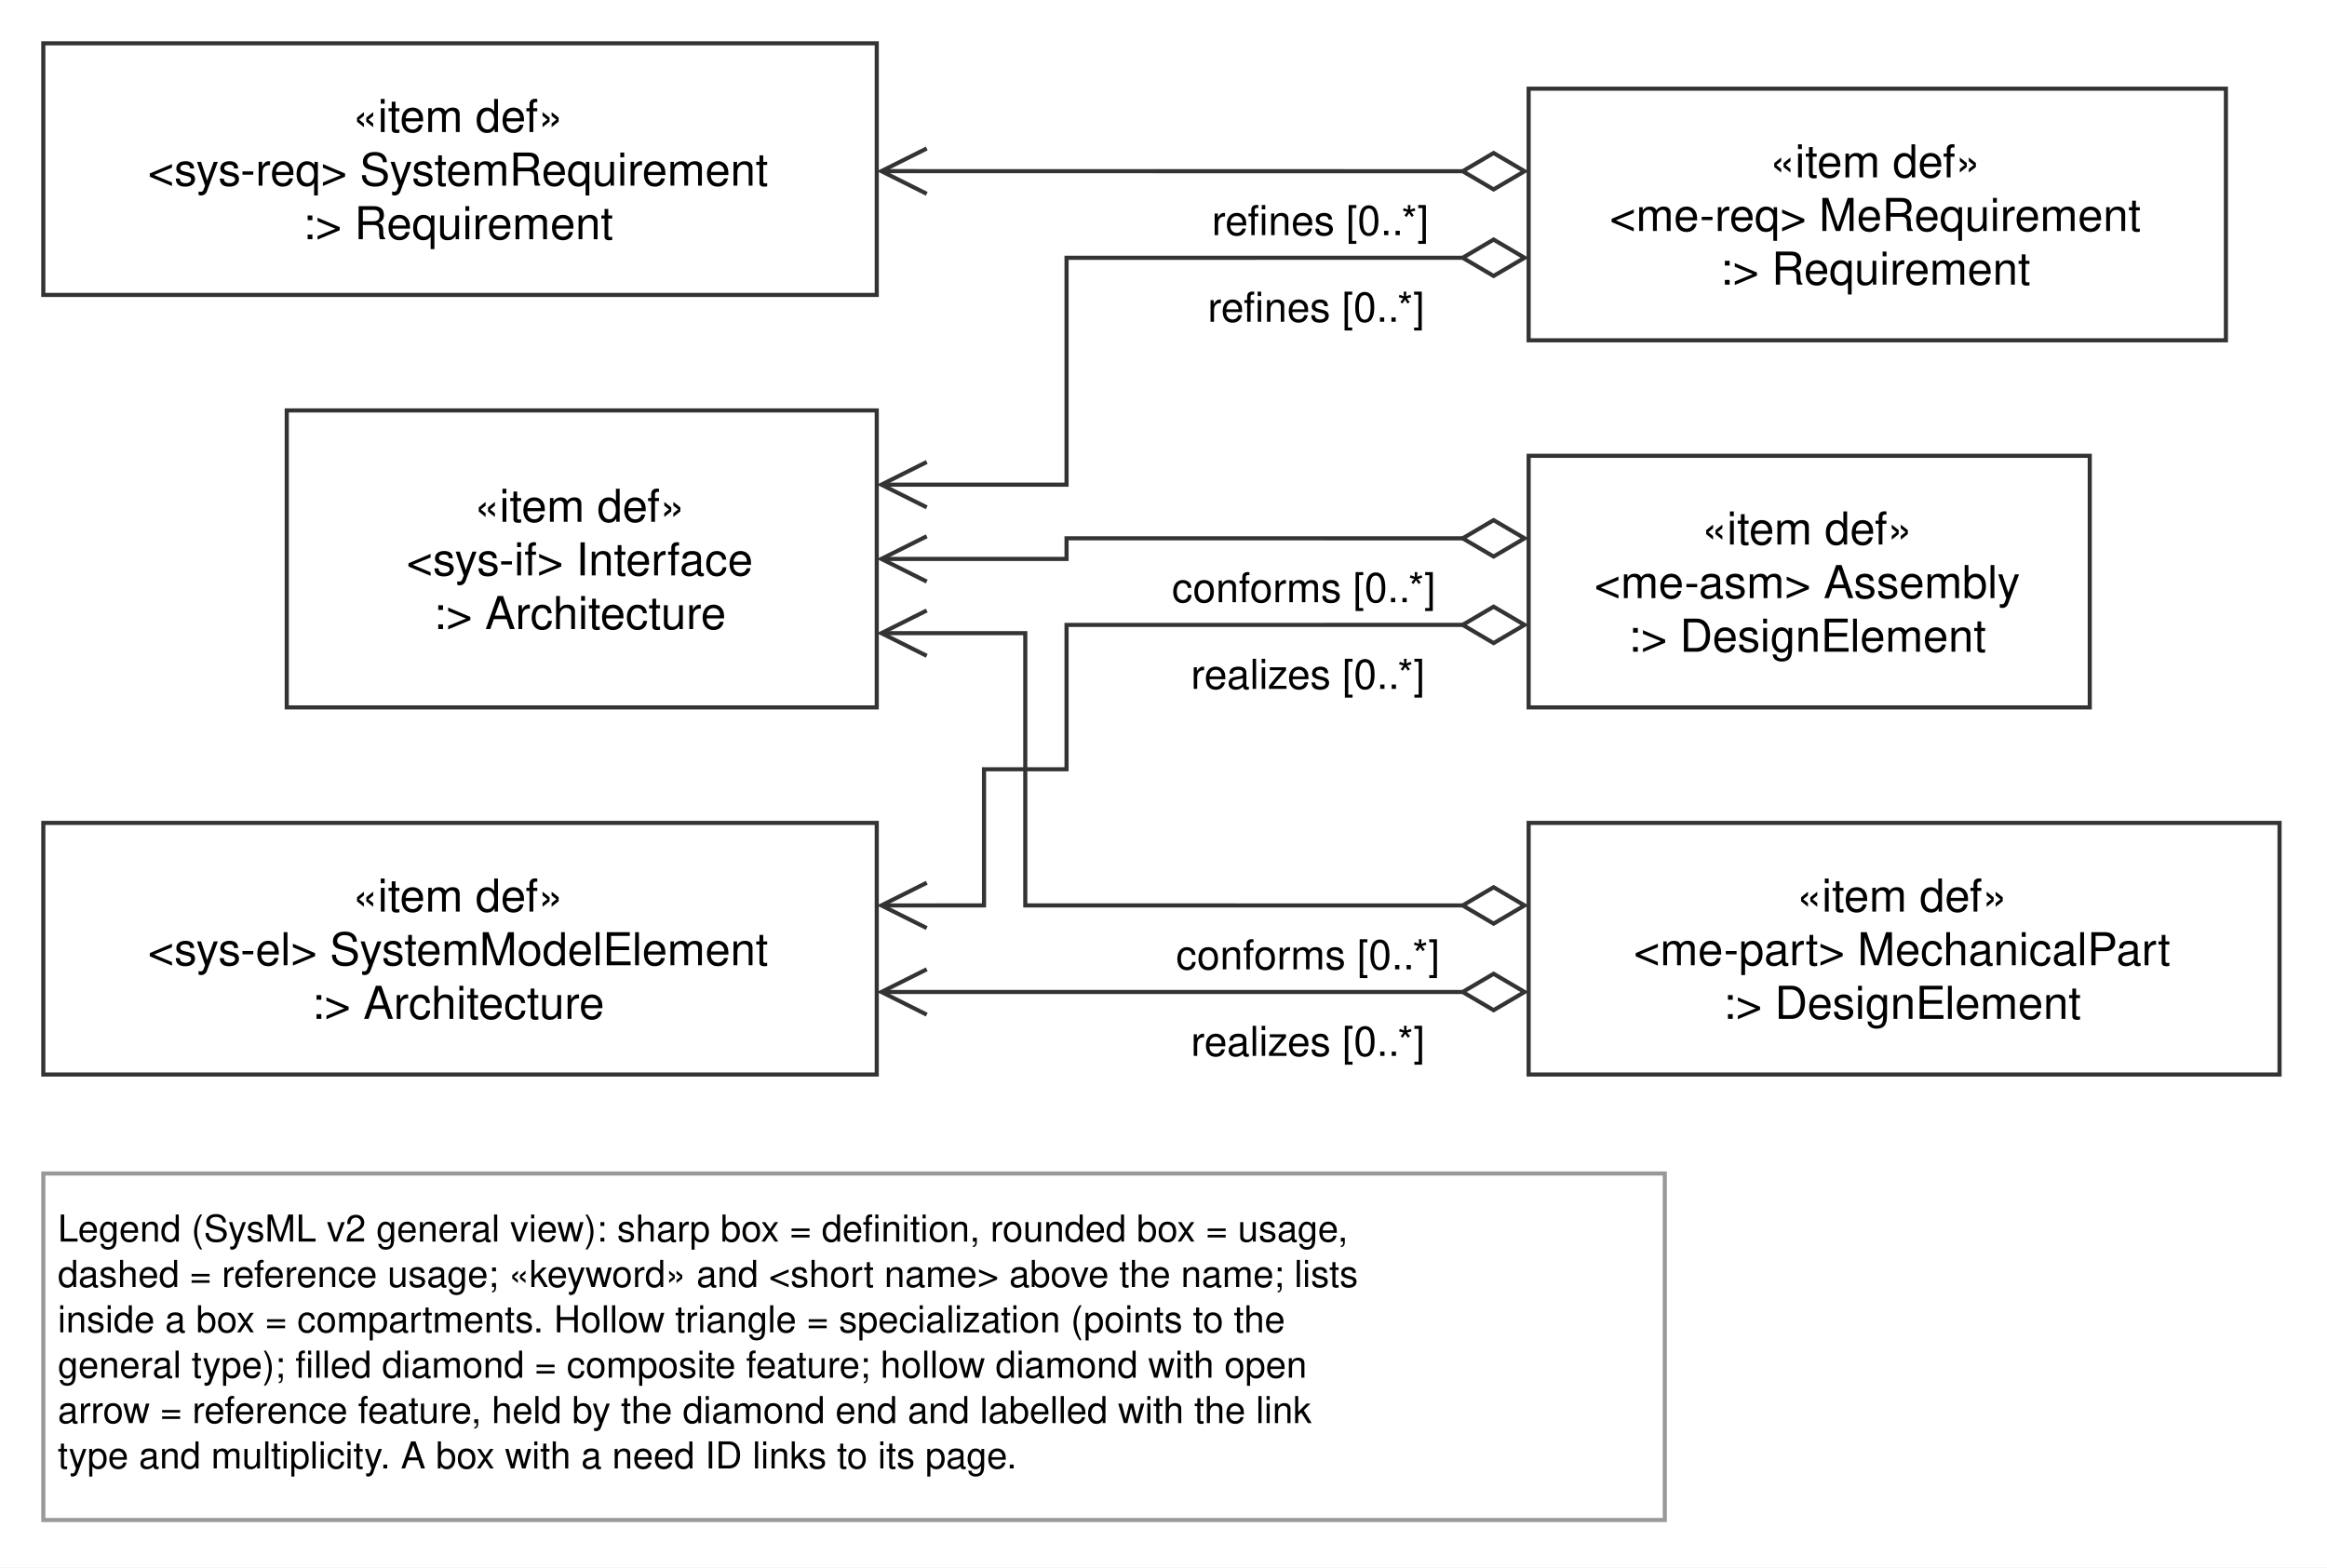
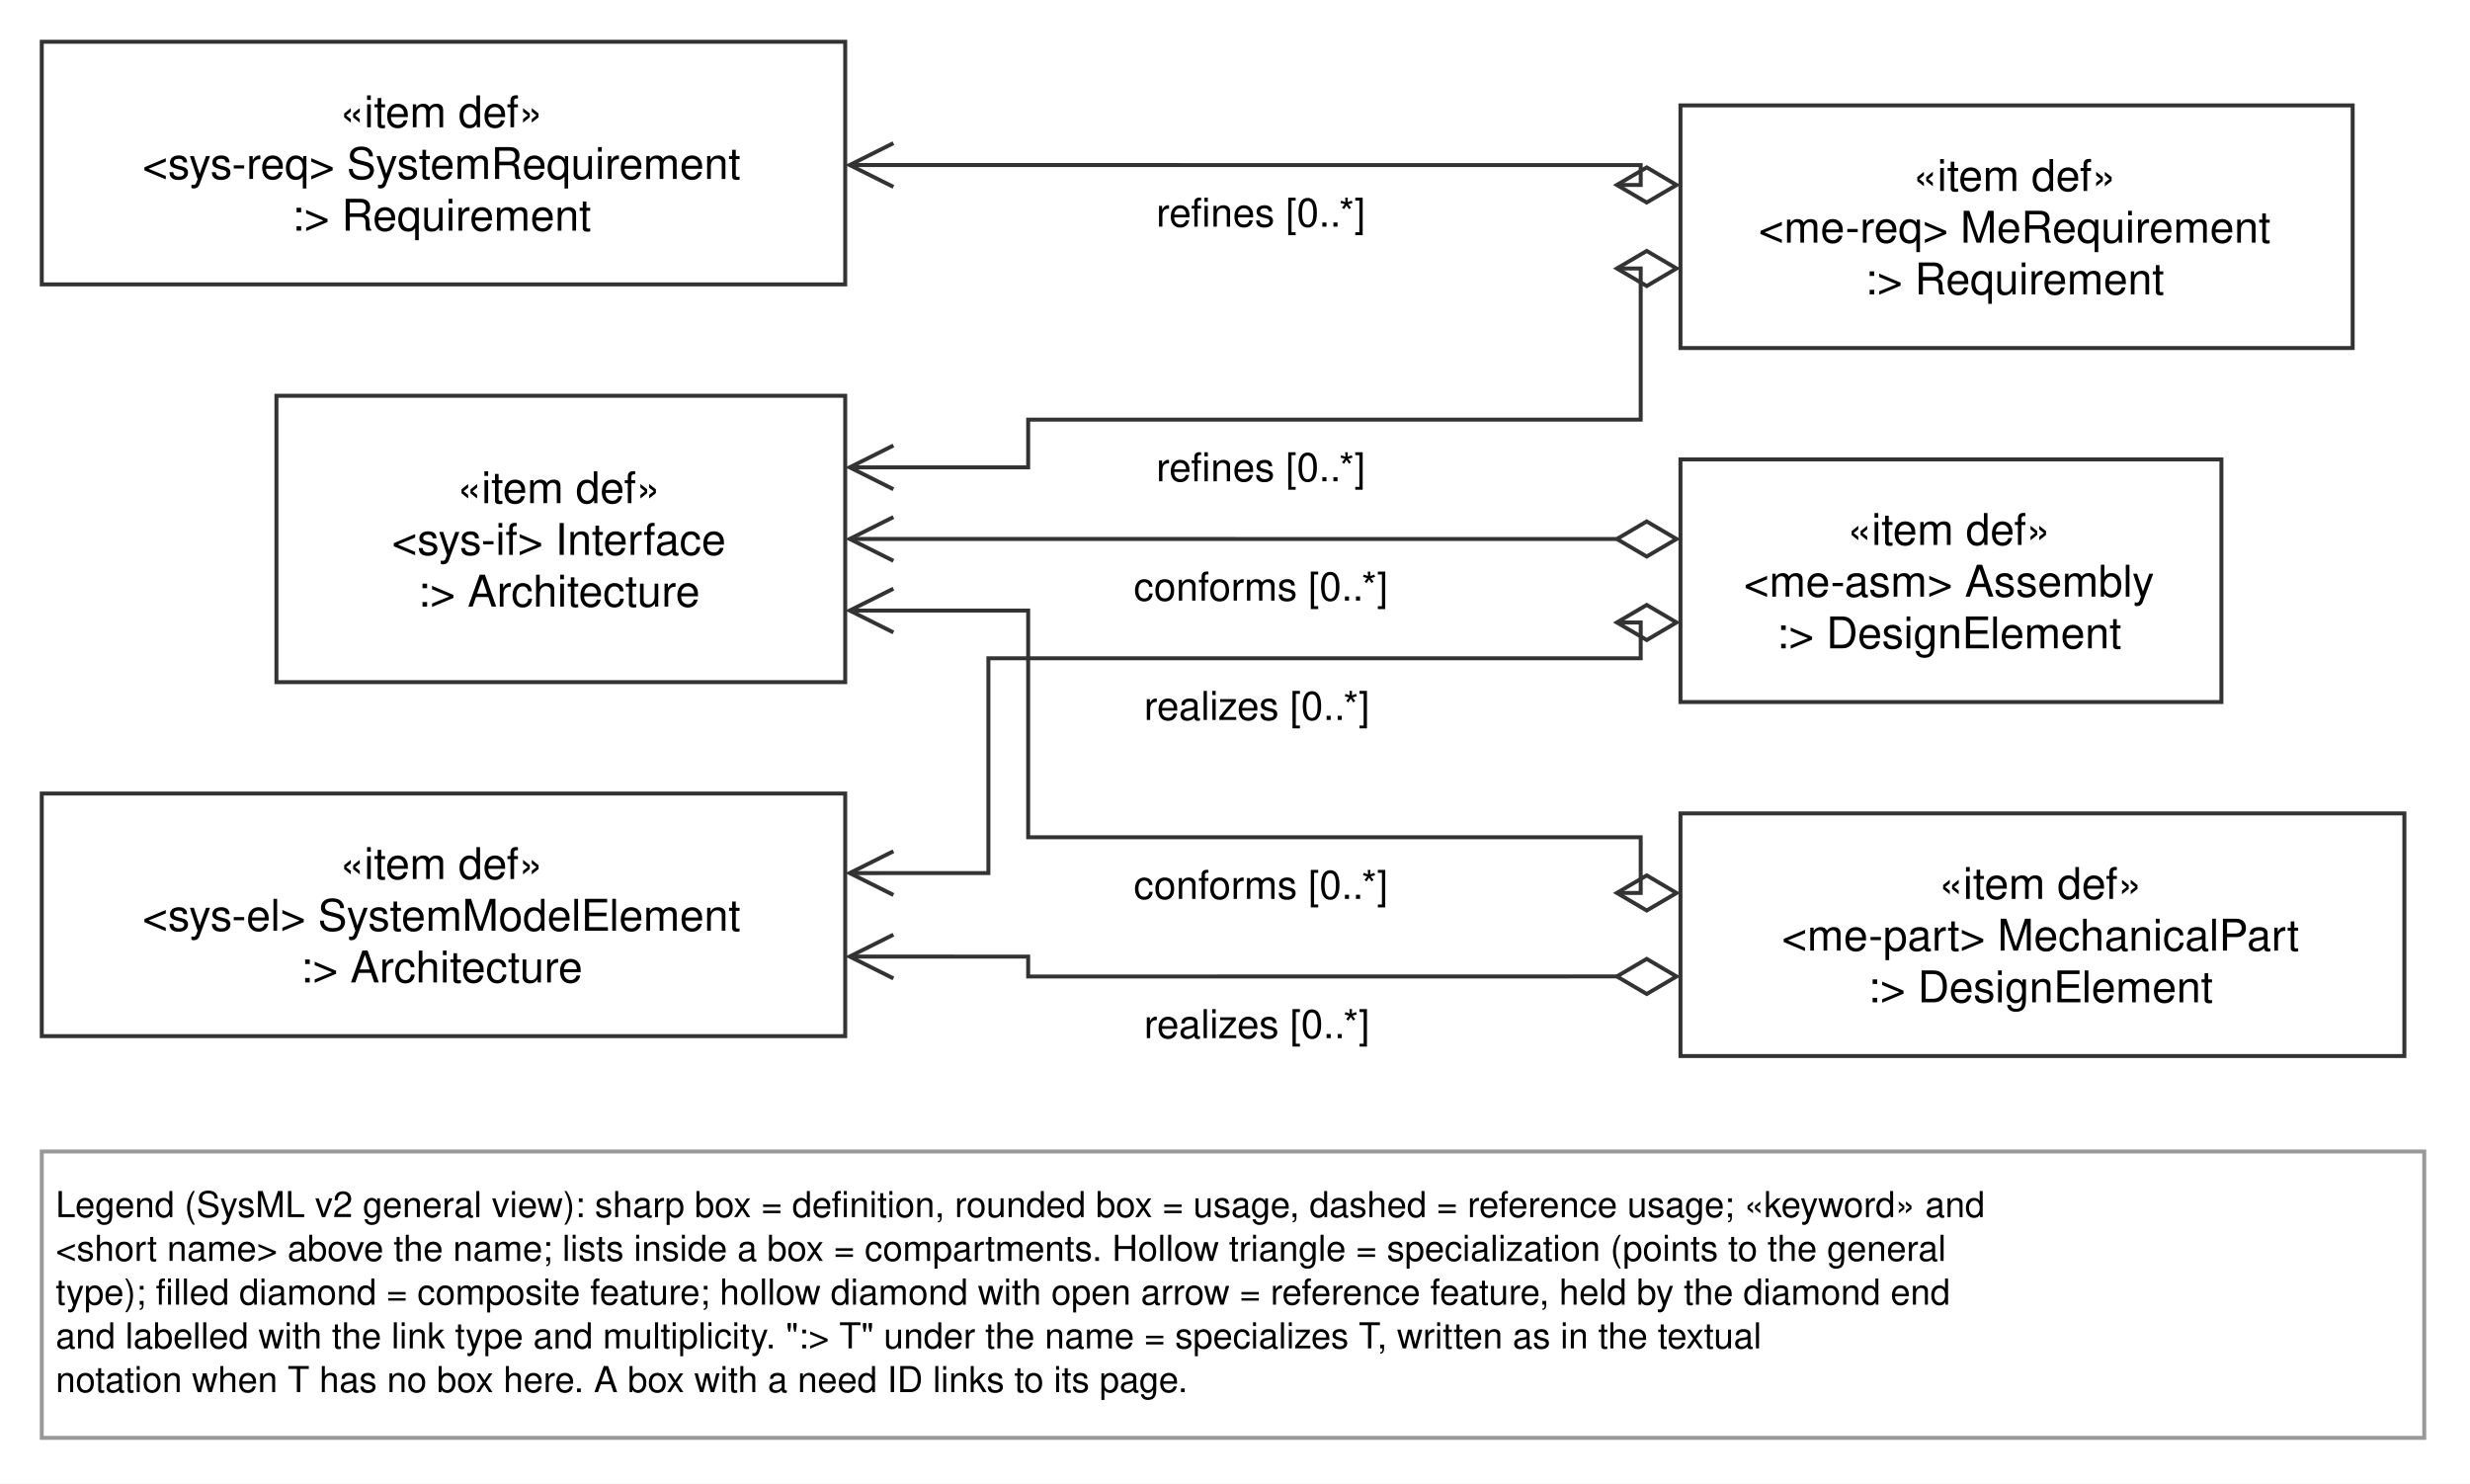
- <svg xmlns="http://www.w3.org/2000/svg" style="background: #ffffff; background-color: light-dark(#ffffff, #121212);" version="1.1" width="564px" height="380px" viewBox="0 0 564 380" id="xd-view-sysMe" content="&lt;mxfile host=&quot;xdmod-curatrix&quot;&gt;   &lt;diagram id=&quot;view:sysMe&quot; name=&quot;sysMe&quot;&gt;     &lt;mxGraphModel grid=&quot;1&quot; gridSize=&quot;10&quot; page=&quot;0&quot;&gt;       &lt;root&gt;         &lt;mxCell id=&quot;0&quot; /&gt;         &lt;mxCell id=&quot;1&quot; parent=&quot;0&quot; /&gt;         &lt;object id=&quot;XdmodNeeds::Mechanical::Assembly&quot; label=&quot;«item def»&amp;#10;&amp;lt;me-asm&amp;gt; Assembly&amp;#10;:&amp;gt; DesignElement&quot; sysml_kind=&quot;ItemDefinition&quot;&gt;           &lt;mxCell style=&quot;html=0;fontFamily=Helvetica;fontSize=11;strokeColor=#333333;rounded=0;fillColor=#FFFFFF;verticalAlign=middle;&quot; parent=&quot;1&quot; vertex=&quot;1&quot;&gt;             &lt;mxGeometry x=&quot;372&quot; y=&quot;112&quot; width=&quot;136&quot; height=&quot;61&quot; as=&quot;geometry&quot; /&gt;           &lt;/mxCell&gt;         &lt;/object&gt;         &lt;object id=&quot;XdmodNeeds::Mechanical::MeRequirement&quot; label=&quot;«item def»&amp;#10;&amp;lt;me-req&amp;gt; MeRequirement&amp;#10;:&amp;gt; Requirement&quot; sysml_kind=&quot;ItemDefinition&quot;&gt;           &lt;mxCell style=&quot;html=0;fontFamily=Helvetica;fontSize=11;strokeColor=#333333;rounded=0;fillColor=#FFFFFF;verticalAlign=middle;&quot; parent=&quot;1&quot; vertex=&quot;1&quot;&gt;             &lt;mxGeometry x=&quot;372&quot; y=&quot;23&quot; width=&quot;169&quot; height=&quot;61&quot; as=&quot;geometry&quot; /&gt;           &lt;/mxCell&gt;         &lt;/object&gt;         &lt;object id=&quot;XdmodNeeds::Mechanical::MechanicalPart&quot; label=&quot;«item def»&amp;#10;&amp;lt;me-part&amp;gt; MechanicalPart&amp;#10;:&amp;gt; DesignElement&quot; sysml_kind=&quot;ItemDefinition&quot;&gt;           &lt;mxCell style=&quot;html=0;fontFamily=Helvetica;fontSize=11;strokeColor=#333333;rounded=0;fillColor=#FFFFFF;verticalAlign=middle;&quot; parent=&quot;1&quot; vertex=&quot;1&quot;&gt;             &lt;mxGeometry x=&quot;372&quot; y=&quot;201&quot; width=&quot;182&quot; height=&quot;61&quot; as=&quot;geometry&quot; /&gt;           &lt;/mxCell&gt;         &lt;/object&gt;         &lt;object id=&quot;XdmodNeeds::System::Interface&quot; label=&quot;«item def»&amp;#10;&amp;lt;sys-if&amp;gt; Interface&amp;#10;:&amp;gt; Architecture&quot; sysml_kind=&quot;ItemDefinition&quot;&gt;           &lt;mxCell style=&quot;html=0;fontFamily=Helvetica;fontSize=11;strokeColor=#333333;rounded=0;fillColor=#FFFFFF;verticalAlign=middle;&quot; parent=&quot;1&quot; vertex=&quot;1&quot;&gt;             &lt;mxGeometry x=&quot;71&quot; y=&quot;101&quot; width=&quot;143&quot; height=&quot;72&quot; as=&quot;geometry&quot; /&gt;           &lt;/mxCell&gt;         &lt;/object&gt;         &lt;object id=&quot;XdmodNeeds::System::SystemModelElement&quot; label=&quot;«item def»&amp;#10;&amp;lt;sys-el&amp;gt; SystemModelElement&amp;#10;:&amp;gt; Architecture&quot; sysml_kind=&quot;ItemDefinition&quot;&gt;           &lt;mxCell style=&quot;html=0;fontFamily=Helvetica;fontSize=11;strokeColor=#333333;rounded=0;fillColor=#FFFFFF;verticalAlign=middle;&quot; parent=&quot;1&quot; vertex=&quot;1&quot;&gt;             &lt;mxGeometry x=&quot;12&quot; y=&quot;201&quot; width=&quot;202&quot; height=&quot;61&quot; as=&quot;geometry&quot; /&gt;           &lt;/mxCell&gt;         &lt;/object&gt;         &lt;object id=&quot;XdmodNeeds::System::SystemRequirement&quot; label=&quot;«item def»&amp;#10;&amp;lt;sys-req&amp;gt; SystemRequirement&amp;#10;:&amp;gt; Requirement&quot; sysml_kind=&quot;ItemDefinition&quot;&gt;           &lt;mxCell style=&quot;html=0;fontFamily=Helvetica;fontSize=11;strokeColor=#333333;rounded=0;fillColor=#FFFFFF;verticalAlign=middle;&quot; parent=&quot;1&quot; vertex=&quot;1&quot;&gt;             &lt;mxGeometry x=&quot;12&quot; y=&quot;12&quot; width=&quot;202&quot; height=&quot;61&quot; as=&quot;geometry&quot; /&gt;           &lt;/mxCell&gt;         &lt;/object&gt;         &lt;object id=&quot;xd-legend&quot; label=&quot;Legend (SysML v2 general view): sharp box = definition, rounded box = usage,&amp;#10;dashed = reference usage; «keyword» and &amp;lt;short name&amp;gt; above the name; lists&amp;#10;inside a box = compartments. Hollow triangle = specialization (points to the&amp;#10;general type); filled diamond = composite feature; hollow diamond with open&amp;#10;arrow = reference feature, held by the diamond end and labelled with the link&amp;#10;type and multiplicity. A box with a need ID links to its page.&quot; sysml_kind=&quot;legend&quot;&gt;           &lt;mxCell style=&quot;text;html=0;align=left;verticalAlign=top;fontFamily=Helvetica;fontSize=9;fillColor=#FFFFFF;strokeColor=#999999;spacing=4;&quot; parent=&quot;1&quot; vertex=&quot;1&quot;&gt;             &lt;mxGeometry x=&quot;12&quot; y=&quot;286&quot; width=&quot;393&quot; height=&quot;84&quot; as=&quot;geometry&quot; /&gt;           &lt;/mxCell&gt;         &lt;/object&gt;         &lt;object id=&quot;XdmodNeeds::Mechanical::Assembly-&amp;gt;XdmodNeeds::System::Interface:conforms&quot; label=&quot;conforms [0..*]&quot; sysml_kind=&quot;ReferenceUsage&quot;&gt;           &lt;mxCell style=&quot;html=0;rounded=0;endSize=10;startSize=14;fontFamily=Helvetica;fontSize=10;labelBackgroundColor=#FFFFFF;strokeColor=#333333;startArrow=diamondThin;startFill=0;endArrow=open;exitX=0.000;exitY=0.328;exitDx=0;exitDy=0;exitPerimeter=0;entryX=1.000;entryY=0.500;entryDx=0;entryDy=0;entryPerimeter=0;&quot; parent=&quot;1&quot; edge=&quot;1&quot; source=&quot;XdmodNeeds::Mechanical::Assembly&quot; target=&quot;XdmodNeeds::System::Interface&quot;&gt;             &lt;mxGeometry relative=&quot;1&quot; as=&quot;geometry&quot;&gt;               &lt;Array as=&quot;points&quot;&gt;                 &lt;mxPoint x=&quot;260&quot; y=&quot;132&quot; /&gt;                 &lt;mxPoint x=&quot;260&quot; y=&quot;137&quot; /&gt;               &lt;/Array&gt;               &lt;mxPoint x=&quot;28&quot; y=&quot;12&quot; as=&quot;offset&quot; /&gt;             &lt;/mxGeometry&gt;           &lt;/mxCell&gt;         &lt;/object&gt;         &lt;object id=&quot;XdmodNeeds::Mechanical::Assembly-&amp;gt;XdmodNeeds::System::SystemModelElement:realizes&quot; label=&quot;realizes [0..*]&quot; sysml_kind=&quot;ReferenceUsage&quot;&gt;           &lt;mxCell style=&quot;html=0;rounded=0;endSize=10;startSize=14;fontFamily=Helvetica;fontSize=10;labelBackgroundColor=#FFFFFF;strokeColor=#333333;startArrow=diamondThin;startFill=0;endArrow=open;exitX=0.000;exitY=0.672;exitDx=0;exitDy=0;exitPerimeter=0;entryX=1.000;entryY=0.328;entryDx=0;entryDy=0;entryPerimeter=0;&quot; parent=&quot;1&quot; edge=&quot;1&quot; source=&quot;XdmodNeeds::Mechanical::Assembly&quot; target=&quot;XdmodNeeds::System::SystemModelElement&quot;&gt;             &lt;mxGeometry relative=&quot;1&quot; as=&quot;geometry&quot;&gt;               &lt;Array as=&quot;points&quot;&gt;                 &lt;mxPoint x=&quot;260&quot; y=&quot;153&quot; /&gt;                 &lt;mxPoint x=&quot;260&quot; y=&quot;188&quot; /&gt;                 &lt;mxPoint x=&quot;240&quot; y=&quot;188&quot; /&gt;                 &lt;mxPoint x=&quot;240&quot; y=&quot;221&quot; /&gt;               &lt;/Array&gt;               &lt;mxPoint x=&quot;59&quot; y=&quot;11&quot; as=&quot;offset&quot; /&gt;             &lt;/mxGeometry&gt;           &lt;/mxCell&gt;         &lt;/object&gt;         &lt;object id=&quot;XdmodNeeds::Mechanical::MeRequirement-&amp;gt;XdmodNeeds::System::Interface:refinesInterface&quot; label=&quot;refines [0..*]&quot; sysml_kind=&quot;ReferenceUsage&quot;&gt;           &lt;mxCell style=&quot;html=0;rounded=0;endSize=10;startSize=14;fontFamily=Helvetica;fontSize=10;labelBackgroundColor=#FFFFFF;strokeColor=#333333;startArrow=diamondThin;startFill=0;endArrow=open;exitX=0.000;exitY=0.672;exitDx=0;exitDy=0;exitPerimeter=0;entryX=1.000;entryY=0.250;entryDx=0;entryDy=0;entryPerimeter=0;&quot; parent=&quot;1&quot; edge=&quot;1&quot; source=&quot;XdmodNeeds::Mechanical::MeRequirement&quot; target=&quot;XdmodNeeds::System::Interface&quot;&gt;             &lt;mxGeometry relative=&quot;1&quot; as=&quot;geometry&quot;&gt;               &lt;Array as=&quot;points&quot;&gt;                 &lt;mxPoint x=&quot;260&quot; y=&quot;64&quot; /&gt;                 &lt;mxPoint x=&quot;260&quot; y=&quot;119&quot; /&gt;               &lt;/Array&gt;               &lt;mxPoint x=&quot;56&quot; y=&quot;12&quot; as=&quot;offset&quot; /&gt;             &lt;/mxGeometry&gt;           &lt;/mxCell&gt;         &lt;/object&gt;         &lt;object id=&quot;XdmodNeeds::Mechanical::MeRequirement-&amp;gt;XdmodNeeds::System::SystemRequirement:refinesRequirement&quot; label=&quot;refines [0..*]&quot; sysml_kind=&quot;ReferenceUsage&quot;&gt;           &lt;mxCell style=&quot;html=0;rounded=0;endSize=10;startSize=14;fontFamily=Helvetica;fontSize=10;labelBackgroundColor=#FFFFFF;strokeColor=#333333;startArrow=diamondThin;startFill=0;endArrow=open;exitX=0.000;exitY=0.328;exitDx=0;exitDy=0;exitPerimeter=0;entryX=1.000;entryY=0.508;entryDx=0;entryDy=0;entryPerimeter=0;&quot; parent=&quot;1&quot; edge=&quot;1&quot; source=&quot;XdmodNeeds::Mechanical::MeRequirement&quot; target=&quot;XdmodNeeds::System::SystemRequirement&quot;&gt;             &lt;mxGeometry relative=&quot;1&quot; as=&quot;geometry&quot;&gt;               &lt;mxPoint x=&quot;29&quot; y=&quot;12&quot; as=&quot;offset&quot; /&gt;             &lt;/mxGeometry&gt;           &lt;/mxCell&gt;         &lt;/object&gt;         &lt;object id=&quot;XdmodNeeds::Mechanical::MechanicalPart-&amp;gt;XdmodNeeds::System::Interface:conforms&quot; label=&quot;conforms [0..*]&quot; sysml_kind=&quot;ReferenceUsage&quot;&gt;           &lt;mxCell style=&quot;html=0;rounded=0;endSize=10;startSize=14;fontFamily=Helvetica;fontSize=10;labelBackgroundColor=#FFFFFF;strokeColor=#333333;startArrow=diamondThin;startFill=0;endArrow=open;exitX=0.000;exitY=0.328;exitDx=0;exitDy=0;exitPerimeter=0;entryX=1.000;entryY=0.750;entryDx=0;entryDy=0;entryPerimeter=0;&quot; parent=&quot;1&quot; edge=&quot;1&quot; source=&quot;XdmodNeeds::Mechanical::MechanicalPart&quot; target=&quot;XdmodNeeds::System::Interface&quot;&gt;             &lt;mxGeometry relative=&quot;1&quot; as=&quot;geometry&quot;&gt;               &lt;Array as=&quot;points&quot;&gt;                 &lt;mxPoint x=&quot;250&quot; y=&quot;221&quot; /&gt;                 &lt;mxPoint x=&quot;250&quot; y=&quot;155&quot; /&gt;               &lt;/Array&gt;               &lt;mxPoint x=&quot;59&quot; y=&quot;12&quot; as=&quot;offset&quot; /&gt;             &lt;/mxGeometry&gt;           &lt;/mxCell&gt;         &lt;/object&gt;         &lt;object id=&quot;XdmodNeeds::Mechanical::MechanicalPart-&amp;gt;XdmodNeeds::System::SystemModelElement:realizes&quot; label=&quot;realizes [0..*]&quot; sysml_kind=&quot;ReferenceUsage&quot;&gt;           &lt;mxCell style=&quot;html=0;rounded=0;endSize=10;startSize=14;fontFamily=Helvetica;fontSize=10;labelBackgroundColor=#FFFFFF;strokeColor=#333333;startArrow=diamondThin;startFill=0;endArrow=open;exitX=0.000;exitY=0.672;exitDx=0;exitDy=0;exitPerimeter=0;entryX=1.000;entryY=0.672;entryDx=0;entryDy=0;entryPerimeter=0;&quot; parent=&quot;1&quot; edge=&quot;1&quot; source=&quot;XdmodNeeds::Mechanical::MechanicalPart&quot; target=&quot;XdmodNeeds::System::SystemModelElement&quot;&gt;             &lt;mxGeometry relative=&quot;1&quot; as=&quot;geometry&quot;&gt;               &lt;mxPoint x=&quot;26&quot; y=&quot;12&quot; as=&quot;offset&quot; /&gt;             &lt;/mxGeometry&gt;           &lt;/mxCell&gt;         &lt;/object&gt;       &lt;/root&gt;     &lt;/mxGraphModel&gt;   &lt;/diagram&gt; &lt;/mxfile&gt; " data-xdmod-hash="sha256:9a43aabd718346c9694f683c839f0243e7335cba98fcf50eec3d458102e1bf43">
+ <svg xmlns="http://www.w3.org/2000/svg" style="background: #ffffff; background-color: light-dark(#ffffff, #121212);" version="1.1" width="621px" height="373px" viewBox="0 0 621 373" id="xd-view-sysMe" content="&lt;mxfile host=&quot;xdmod-curatrix&quot;&gt;   &lt;diagram id=&quot;view:sysMe&quot; name=&quot;sysMe&quot;&gt;     &lt;mxGraphModel grid=&quot;1&quot; gridSize=&quot;10&quot; page=&quot;0&quot;&gt;       &lt;root&gt;         &lt;mxCell id=&quot;0&quot; /&gt;         &lt;mxCell id=&quot;1&quot; parent=&quot;0&quot; /&gt;         &lt;object id=&quot;XdmodNeeds::Mechanical::Assembly&quot; label=&quot;«item def»&amp;#10;&amp;lt;me-asm&amp;gt; Assembly&amp;#10;:&amp;gt; DesignElement&quot; sysml_kind=&quot;ItemDefinition&quot;&gt;           &lt;mxCell style=&quot;html=0;fontFamily=Helvetica;fontSize=11;strokeColor=#333333;rounded=0;fillColor=#FFFFFF;verticalAlign=middle;&quot; parent=&quot;1&quot; vertex=&quot;1&quot;&gt;             &lt;mxGeometry x=&quot;424&quot; y=&quot;117&quot; width=&quot;136&quot; height=&quot;61&quot; as=&quot;geometry&quot; /&gt;           &lt;/mxCell&gt;         &lt;/object&gt;         &lt;object id=&quot;XdmodNeeds::Mechanical::MeRequirement&quot; label=&quot;«item def»&amp;#10;&amp;lt;me-req&amp;gt; MeRequirement&amp;#10;:&amp;gt; Requirement&quot; sysml_kind=&quot;ItemDefinition&quot;&gt;           &lt;mxCell style=&quot;html=0;fontFamily=Helvetica;fontSize=11;strokeColor=#333333;rounded=0;fillColor=#FFFFFF;verticalAlign=middle;&quot; parent=&quot;1&quot; vertex=&quot;1&quot;&gt;             &lt;mxGeometry x=&quot;424&quot; y=&quot;28&quot; width=&quot;169&quot; height=&quot;61&quot; as=&quot;geometry&quot; /&gt;           &lt;/mxCell&gt;         &lt;/object&gt;         &lt;object id=&quot;XdmodNeeds::Mechanical::MechanicalPart&quot; label=&quot;«item def»&amp;#10;&amp;lt;me-part&amp;gt; MechanicalPart&amp;#10;:&amp;gt; DesignElement&quot; sysml_kind=&quot;ItemDefinition&quot;&gt;           &lt;mxCell style=&quot;html=0;fontFamily=Helvetica;fontSize=11;strokeColor=#333333;rounded=0;fillColor=#FFFFFF;verticalAlign=middle;&quot; parent=&quot;1&quot; vertex=&quot;1&quot;&gt;             &lt;mxGeometry x=&quot;424&quot; y=&quot;206&quot; width=&quot;182&quot; height=&quot;61&quot; as=&quot;geometry&quot; /&gt;           &lt;/mxCell&gt;         &lt;/object&gt;         &lt;object id=&quot;XdmodNeeds::System::Interface&quot; label=&quot;«item def»&amp;#10;&amp;lt;sys-if&amp;gt; Interface&amp;#10;:&amp;gt; Architecture&quot; sysml_kind=&quot;ItemDefinition&quot;&gt;           &lt;mxCell style=&quot;html=0;fontFamily=Helvetica;fontSize=11;strokeColor=#333333;rounded=0;fillColor=#FFFFFF;verticalAlign=middle;&quot; parent=&quot;1&quot; vertex=&quot;1&quot;&gt;             &lt;mxGeometry x=&quot;71&quot; y=&quot;101&quot; width=&quot;143&quot; height=&quot;72&quot; as=&quot;geometry&quot; /&gt;           &lt;/mxCell&gt;         &lt;/object&gt;         &lt;object id=&quot;XdmodNeeds::System::SystemModelElement&quot; label=&quot;«item def»&amp;#10;&amp;lt;sys-el&amp;gt; SystemModelElement&amp;#10;:&amp;gt; Architecture&quot; sysml_kind=&quot;ItemDefinition&quot;&gt;           &lt;mxCell style=&quot;html=0;fontFamily=Helvetica;fontSize=11;strokeColor=#333333;rounded=0;fillColor=#FFFFFF;verticalAlign=middle;&quot; parent=&quot;1&quot; vertex=&quot;1&quot;&gt;             &lt;mxGeometry x=&quot;12&quot; y=&quot;201&quot; width=&quot;202&quot; height=&quot;61&quot; as=&quot;geometry&quot; /&gt;           &lt;/mxCell&gt;         &lt;/object&gt;         &lt;object id=&quot;XdmodNeeds::System::SystemRequirement&quot; label=&quot;«item def»&amp;#10;&amp;lt;sys-req&amp;gt; SystemRequirement&amp;#10;:&amp;gt; Requirement&quot; sysml_kind=&quot;ItemDefinition&quot;&gt;           &lt;mxCell style=&quot;html=0;fontFamily=Helvetica;fontSize=11;strokeColor=#333333;rounded=0;fillColor=#FFFFFF;verticalAlign=middle;&quot; parent=&quot;1&quot; vertex=&quot;1&quot;&gt;             &lt;mxGeometry x=&quot;12&quot; y=&quot;12&quot; width=&quot;202&quot; height=&quot;61&quot; as=&quot;geometry&quot; /&gt;           &lt;/mxCell&gt;         &lt;/object&gt;         &lt;object id=&quot;xd-legend&quot; label=&quot;Legend (SysML v2 general view): sharp box = definition, rounded box = usage, dashed = reference usage; «keyword» and&amp;#10;&amp;lt;short name&amp;gt; above the name; lists inside a box = compartments. Hollow triangle = specialization (points to the general&amp;#10;type); filled diamond = composite feature; hollow diamond with open arrow = reference feature, held by the diamond end&amp;#10;and labelled with the link type and multiplicity. &amp;quot;:&amp;gt; T&amp;quot; under the name = specializes T, written as in the textual&amp;#10;notation when T has no box here. A box with a need ID links to its page.&quot; sysml_kind=&quot;legend&quot;&gt;           &lt;mxCell style=&quot;text;html=0;align=left;verticalAlign=top;fontFamily=Helvetica;fontSize=9;fillColor=#FFFFFF;strokeColor=#999999;spacing=4;&quot; parent=&quot;1&quot; vertex=&quot;1&quot;&gt;             &lt;mxGeometry x=&quot;12&quot; y=&quot;291&quot; width=&quot;599&quot; height=&quot;72&quot; as=&quot;geometry&quot; /&gt;           &lt;/mxCell&gt;         &lt;/object&gt;         &lt;object id=&quot;XdmodNeeds::Mechanical::Assembly-&amp;gt;XdmodNeeds::System::Interface:conforms&quot; label=&quot;conforms [0..*]&quot; sysml_kind=&quot;ReferenceUsage&quot;&gt;           &lt;mxCell style=&quot;html=0;rounded=0;endSize=10;startSize=14;fontFamily=Helvetica;fontSize=10;labelBackgroundColor=#FFFFFF;strokeColor=#333333;startArrow=diamondThin;startFill=0;endArrow=open;exitX=0.000;exitY=0.328;exitDx=0;exitDy=0;exitPerimeter=0;entryX=1.000;entryY=0.500;entryDx=0;entryDy=0;entryPerimeter=0;&quot; parent=&quot;1&quot; edge=&quot;1&quot; source=&quot;XdmodNeeds::Mechanical::Assembly&quot; target=&quot;XdmodNeeds::System::Interface&quot;&gt;             &lt;mxGeometry relative=&quot;1&quot; as=&quot;geometry&quot;&gt;               &lt;mxPoint x=&quot;0&quot; y=&quot;12&quot; as=&quot;offset&quot; /&gt;             &lt;/mxGeometry&gt;           &lt;/mxCell&gt;         &lt;/object&gt;         &lt;object id=&quot;XdmodNeeds::Mechanical::Assembly-&amp;gt;XdmodNeeds::System::SystemModelElement:realizes&quot; label=&quot;realizes [0..*]&quot; sysml_kind=&quot;ReferenceUsage&quot;&gt;           &lt;mxCell style=&quot;html=0;rounded=0;endSize=10;startSize=14;fontFamily=Helvetica;fontSize=10;labelBackgroundColor=#FFFFFF;strokeColor=#333333;startArrow=diamondThin;startFill=0;endArrow=open;exitX=0.000;exitY=0.672;exitDx=0;exitDy=0;exitPerimeter=0;entryX=1.000;entryY=0.328;entryDx=0;entryDy=0;entryPerimeter=0;&quot; parent=&quot;1&quot; edge=&quot;1&quot; source=&quot;XdmodNeeds::Mechanical::Assembly&quot; target=&quot;XdmodNeeds::System::SystemModelElement&quot;&gt;             &lt;mxGeometry relative=&quot;1&quot; as=&quot;geometry&quot;&gt;               &lt;Array as=&quot;points&quot;&gt;                 &lt;mxPoint x=&quot;414&quot; y=&quot;158&quot; /&gt;                 &lt;mxPoint x=&quot;414&quot; y=&quot;167&quot; /&gt;                 &lt;mxPoint x=&quot;250&quot; y=&quot;167&quot; /&gt;                 &lt;mxPoint x=&quot;250&quot; y=&quot;221&quot; /&gt;               &lt;/Array&gt;               &lt;mxPoint x=&quot;22&quot; y=&quot;12&quot; as=&quot;offset&quot; /&gt;             &lt;/mxGeometry&gt;           &lt;/mxCell&gt;         &lt;/object&gt;         &lt;object id=&quot;XdmodNeeds::Mechanical::MeRequirement-&amp;gt;XdmodNeeds::System::Interface:refinesInterface&quot; label=&quot;refines [0..*]&quot; sysml_kind=&quot;ReferenceUsage&quot;&gt;           &lt;mxCell style=&quot;html=0;rounded=0;endSize=10;startSize=14;fontFamily=Helvetica;fontSize=10;labelBackgroundColor=#FFFFFF;strokeColor=#333333;startArrow=diamondThin;startFill=0;endArrow=open;exitX=0.000;exitY=0.672;exitDx=0;exitDy=0;exitPerimeter=0;entryX=1.000;entryY=0.250;entryDx=0;entryDy=0;entryPerimeter=0;&quot; parent=&quot;1&quot; edge=&quot;1&quot; source=&quot;XdmodNeeds::Mechanical::MeRequirement&quot; target=&quot;XdmodNeeds::System::Interface&quot;&gt;             &lt;mxGeometry relative=&quot;1&quot; as=&quot;geometry&quot;&gt;               &lt;Array as=&quot;points&quot;&gt;                 &lt;mxPoint x=&quot;414&quot; y=&quot;69&quot; /&gt;                 &lt;mxPoint x=&quot;414&quot; y=&quot;107&quot; /&gt;                 &lt;mxPoint x=&quot;260&quot; y=&quot;107&quot; /&gt;                 &lt;mxPoint x=&quot;260&quot; y=&quot;119&quot; /&gt;               &lt;/Array&gt;               &lt;mxPoint x=&quot;-13&quot; y=&quot;12&quot; as=&quot;offset&quot; /&gt;             &lt;/mxGeometry&gt;           &lt;/mxCell&gt;         &lt;/object&gt;         &lt;object id=&quot;XdmodNeeds::Mechanical::MeRequirement-&amp;gt;XdmodNeeds::System::SystemRequirement:refinesRequirement&quot; label=&quot;refines [0..*]&quot; sysml_kind=&quot;ReferenceUsage&quot;&gt;           &lt;mxCell style=&quot;html=0;rounded=0;endSize=10;startSize=14;fontFamily=Helvetica;fontSize=10;labelBackgroundColor=#FFFFFF;strokeColor=#333333;startArrow=diamondThin;startFill=0;endArrow=open;exitX=0.000;exitY=0.328;exitDx=0;exitDy=0;exitPerimeter=0;entryX=1.000;entryY=0.508;entryDx=0;entryDy=0;entryPerimeter=0;&quot; parent=&quot;1&quot; edge=&quot;1&quot; source=&quot;XdmodNeeds::Mechanical::MeRequirement&quot; target=&quot;XdmodNeeds::System::SystemRequirement&quot;&gt;             &lt;mxGeometry relative=&quot;1&quot; as=&quot;geometry&quot;&gt;               &lt;Array as=&quot;points&quot;&gt;                 &lt;mxPoint x=&quot;414&quot; y=&quot;48&quot; /&gt;                 &lt;mxPoint x=&quot;414&quot; y=&quot;43&quot; /&gt;               &lt;/Array&gt;               &lt;mxPoint x=&quot;-2&quot; y=&quot;12&quot; as=&quot;offset&quot; /&gt;             &lt;/mxGeometry&gt;           &lt;/mxCell&gt;         &lt;/object&gt;         &lt;object id=&quot;XdmodNeeds::Mechanical::MechanicalPart-&amp;gt;XdmodNeeds::System::Interface:conforms&quot; label=&quot;conforms [0..*]&quot; sysml_kind=&quot;ReferenceUsage&quot;&gt;           &lt;mxCell style=&quot;html=0;rounded=0;endSize=10;startSize=14;fontFamily=Helvetica;fontSize=10;labelBackgroundColor=#FFFFFF;strokeColor=#333333;startArrow=diamondThin;startFill=0;endArrow=open;exitX=0.000;exitY=0.328;exitDx=0;exitDy=0;exitPerimeter=0;entryX=1.000;entryY=0.750;entryDx=0;entryDy=0;entryPerimeter=0;&quot; parent=&quot;1&quot; edge=&quot;1&quot; source=&quot;XdmodNeeds::Mechanical::MechanicalPart&quot; target=&quot;XdmodNeeds::System::Interface&quot;&gt;             &lt;mxGeometry relative=&quot;1&quot; as=&quot;geometry&quot;&gt;               &lt;Array as=&quot;points&quot;&gt;                 &lt;mxPoint x=&quot;414&quot; y=&quot;226&quot; /&gt;                 &lt;mxPoint x=&quot;414&quot; y=&quot;212&quot; /&gt;                 &lt;mxPoint x=&quot;260&quot; y=&quot;212&quot; /&gt;                 &lt;mxPoint x=&quot;260&quot; y=&quot;155&quot; /&gt;               &lt;/Array&gt;               &lt;mxPoint x=&quot;22&quot; y=&quot;12&quot; as=&quot;offset&quot; /&gt;             &lt;/mxGeometry&gt;           &lt;/mxCell&gt;         &lt;/object&gt;         &lt;object id=&quot;XdmodNeeds::Mechanical::MechanicalPart-&amp;gt;XdmodNeeds::System::SystemModelElement:realizes&quot; label=&quot;realizes [0..*]&quot; sysml_kind=&quot;ReferenceUsage&quot;&gt;           &lt;mxCell style=&quot;html=0;rounded=0;endSize=10;startSize=14;fontFamily=Helvetica;fontSize=10;labelBackgroundColor=#FFFFFF;strokeColor=#333333;startArrow=diamondThin;startFill=0;endArrow=open;exitX=0.000;exitY=0.672;exitDx=0;exitDy=0;exitPerimeter=0;entryX=1.000;entryY=0.672;entryDx=0;entryDy=0;entryPerimeter=0;&quot; parent=&quot;1&quot; edge=&quot;1&quot; source=&quot;XdmodNeeds::Mechanical::MechanicalPart&quot; target=&quot;XdmodNeeds::System::SystemModelElement&quot;&gt;             &lt;mxGeometry relative=&quot;1&quot; as=&quot;geometry&quot;&gt;               &lt;Array as=&quot;points&quot;&gt;                 &lt;mxPoint x=&quot;260&quot; y=&quot;247&quot; /&gt;                 &lt;mxPoint x=&quot;260&quot; y=&quot;242&quot; /&gt;               &lt;/Array&gt;               &lt;mxPoint x=&quot;2&quot; y=&quot;12&quot; as=&quot;offset&quot; /&gt;             &lt;/mxGeometry&gt;           &lt;/mxCell&gt;         &lt;/object&gt;       &lt;/root&gt;     &lt;/mxGraphModel&gt;   &lt;/diagram&gt; &lt;/mxfile&gt; " data-xdmod-hash="sha256:592c0862e640e69364a074f421c125f2a5c5a1948e136c3a48f071a06ee9bddd">
  <style type="text/css">@supports (color: light-dark(#000, #fff)) { #xd-view-sysMe { --ge-adaptive-fg: light-dark(#000000, var(--ge-light-color, #ffffff)); } }</style>
  <defs />
  <rect fill="#ffffff" style="fill: light-dark(rgb(255, 255, 255), rgb(18, 18, 18));" width="100%" height="100%" x="0" y="0" />
  <g>
    <g data-cell-id="0">
      <g data-cell-id="1">
        <g data-cell-id="XdmodNeeds::Mechanical::Assembly">
          <g transform="translate(0.5,0.5)">
-             <rect x="370" y="110" width="136" height="61" fill="#ffffff" style="fill: light-dark(rgb(255, 255, 255), rgb(18, 18, 18)); stroke: light-dark(rgb(51, 51, 51), rgb(193, 193, 193));" stroke="#333333" pointer-events="all" />
+             <rect x="422" y="115" width="136" height="61" fill="#ffffff" style="fill: light-dark(rgb(255, 255, 255), rgb(18, 18, 18)); stroke: light-dark(rgb(51, 51, 51), rgb(193, 193, 193));" stroke="#333333" pointer-events="all" />
          </g>
          <g>
            <g fill="#000000" style="fill: var(--ge-adaptive-fg, #000000);" font-family="Helvetica" text-anchor="middle" font-size="11px">
-               <text x="438" y="132">«item def»</text>
-               <text x="438" y="145">&lt;me-asm&gt; Assembly</text>
-               <text x="438" y="158">:&gt; DesignElement</text>
+               <text x="490" y="137">«item def»</text>
+               <text x="490" y="150">&lt;me-asm&gt; Assembly</text>
+               <text x="490" y="163">:&gt; DesignElement</text>
            </g>
          </g>
        </g>
        <g data-cell-id="XdmodNeeds::Mechanical::MeRequirement">
          <g transform="translate(0.5,0.5)">
-             <rect x="370" y="21" width="169" height="61" fill="#ffffff" style="fill: light-dark(rgb(255, 255, 255), rgb(18, 18, 18)); stroke: light-dark(rgb(51, 51, 51), rgb(193, 193, 193));" stroke="#333333" pointer-events="all" />
+             <rect x="422" y="26" width="169" height="61" fill="#ffffff" style="fill: light-dark(rgb(255, 255, 255), rgb(18, 18, 18)); stroke: light-dark(rgb(51, 51, 51), rgb(193, 193, 193));" stroke="#333333" pointer-events="all" />
          </g>
          <g>
            <g fill="#000000" style="fill: var(--ge-adaptive-fg, #000000);" font-family="Helvetica" text-anchor="middle" font-size="11px">
-               <text x="454.5" y="43">«item def»</text>
-               <text x="454.5" y="56">&lt;me-req&gt; MeRequirement</text>
-               <text x="454.5" y="69">:&gt; Requirement</text>
+               <text x="506.5" y="48">«item def»</text>
+               <text x="506.5" y="61">&lt;me-req&gt; MeRequirement</text>
+               <text x="506.5" y="74">:&gt; Requirement</text>
            </g>
          </g>
        </g>
        <g data-cell-id="XdmodNeeds::Mechanical::MechanicalPart">
          <g transform="translate(0.5,0.5)">
-             <rect x="370" y="199" width="182" height="61" fill="#ffffff" style="fill: light-dark(rgb(255, 255, 255), rgb(18, 18, 18)); stroke: light-dark(rgb(51, 51, 51), rgb(193, 193, 193));" stroke="#333333" pointer-events="all" />
+             <rect x="422" y="204" width="182" height="61" fill="#ffffff" style="fill: light-dark(rgb(255, 255, 255), rgb(18, 18, 18)); stroke: light-dark(rgb(51, 51, 51), rgb(193, 193, 193));" stroke="#333333" pointer-events="all" />
          </g>
          <g>
            <g fill="#000000" style="fill: var(--ge-adaptive-fg, #000000);" font-family="Helvetica" text-anchor="middle" font-size="11px">
-               <text x="461" y="221">«item def»</text>
-               <text x="461" y="234">&lt;me-part&gt; MechanicalPart</text>
-               <text x="461" y="247">:&gt; DesignElement</text>
+               <text x="513" y="226">«item def»</text>
+               <text x="513" y="239">&lt;me-part&gt; MechanicalPart</text>
+               <text x="513" y="252">:&gt; DesignElement</text>
            </g>
          </g>
        </g>
        <g data-cell-id="XdmodNeeds::System::Interface">
          <g transform="translate(0.5,0.5)">
            <rect x="69" y="99" width="143" height="72" fill="#ffffff" style="fill: light-dark(rgb(255, 255, 255), rgb(18, 18, 18)); stroke: light-dark(rgb(51, 51, 51), rgb(193, 193, 193));" stroke="#333333" pointer-events="all" />
          </g>
          <g>
            <g fill="#000000" style="fill: var(--ge-adaptive-fg, #000000);" font-family="Helvetica" text-anchor="middle" font-size="11px">
              <text x="140.5" y="126.5">«item def»</text>
              <text x="140.5" y="139.5">&lt;sys-if&gt; Interface</text>
              <text x="140.5" y="152.5">:&gt; Architecture</text>
            </g>
          </g>
        </g>
        <g data-cell-id="XdmodNeeds::System::SystemModelElement">
          <g transform="translate(0.5,0.5)">
            <rect x="10" y="199" width="202" height="61" fill="#ffffff" style="fill: light-dark(rgb(255, 255, 255), rgb(18, 18, 18)); stroke: light-dark(rgb(51, 51, 51), rgb(193, 193, 193));" stroke="#333333" pointer-events="all" />
          </g>
          <g>
            <g fill="#000000" style="fill: var(--ge-adaptive-fg, #000000);" font-family="Helvetica" text-anchor="middle" font-size="11px">
              <text x="111" y="221">«item def»</text>
              <text x="111" y="234">&lt;sys-el&gt; SystemModelElement</text>
              <text x="111" y="247">:&gt; Architecture</text>
            </g>
          </g>
        </g>
        <g data-cell-id="XdmodNeeds::System::SystemRequirement">
          <g transform="translate(0.5,0.5)">
            <rect x="10" y="10" width="202" height="61" fill="#ffffff" style="fill: light-dark(rgb(255, 255, 255), rgb(18, 18, 18)); stroke: light-dark(rgb(51, 51, 51), rgb(193, 193, 193));" stroke="#333333" pointer-events="all" />
          </g>
          <g>
            <g fill="#000000" style="fill: var(--ge-adaptive-fg, #000000);" font-family="Helvetica" text-anchor="middle" font-size="11px">
              <text x="111" y="32">«item def»</text>
              <text x="111" y="45">&lt;sys-req&gt; SystemRequirement</text>
              <text x="111" y="58">:&gt; Requirement</text>
            </g>
          </g>
        </g>
        <g data-cell-id="xd-legend">
          <g transform="translate(0.5,0.5)">
-             <rect x="10" y="284" width="393" height="84" fill="#ffffff" style="fill: light-dark(rgb(255, 255, 255), rgb(18, 18, 18)); stroke: light-dark(rgb(153, 153, 153), rgb(106, 106, 106));" stroke="#999999" pointer-events="all" />
+             <rect x="10" y="289" width="599" height="72" fill="#ffffff" style="fill: light-dark(rgb(255, 255, 255), rgb(18, 18, 18)); stroke: light-dark(rgb(153, 153, 153), rgb(106, 106, 106));" stroke="#999999" pointer-events="all" />
          </g>
          <g>
            <g fill="#000000" style="fill: var(--ge-adaptive-fg, #000000);" font-family="Helvetica" text-anchor="start" font-size="9px">
-               <text x="14" y="301">Legend (SysML v2 general view): sharp box = definition, rounded box = usage,</text>
-               <text x="14" y="312">dashed = reference usage; «keyword» and &lt;short name&gt; above the name; lists</text>
-               <text x="14" y="323">inside a box = compartments. Hollow triangle = specialization (points to the</text>
-               <text x="14" y="334">general type); filled diamond = composite feature; hollow diamond with open</text>
-               <text x="14" y="345">arrow = reference feature, held by the diamond end and labelled with the link</text>
-               <text x="14" y="356">type and multiplicity. A box with a need ID links to its page.</text>
+               <text x="14" y="306">Legend (SysML v2 general view): sharp box = definition, rounded box = usage, dashed = reference usage; «keyword» and</text>
+               <text x="14" y="317">&lt;short name&gt; above the name; lists inside a box = compartments. Hollow triangle = specialization (points to the general</text>
+               <text x="14" y="328">type); filled diamond = composite feature; hollow diamond with open arrow = reference feature, held by the diamond end</text>
+               <text x="14" y="339">and labelled with the link type and multiplicity. ":&gt; T" under the name = specializes T, written as in the textual</text>
+               <text x="14" y="350">notation when T has no box here. A box with a need ID links to its page.</text>
            </g>
          </g>
        </g>
        <g data-cell-id="XdmodNeeds::Mechanical::Assembly-&gt;XdmodNeeds::System::Interface:conforms">
          <g transform="translate(0.5,0.5)">
-             <path d="M 354.01 130.01 L 258 130 L 258 135 L 214.24 135" fill="none" stroke="#333333" style="stroke: light-dark(rgb(51, 51, 51), rgb(193, 193, 193));" stroke-miterlimit="10" pointer-events="stroke" />
-             <path d="M 369.01 130.01 L 361.51 134.42 L 354.01 130.01 L 361.51 125.6 Z" fill="none" stroke="#333333" style="stroke: light-dark(rgb(51, 51, 51), rgb(193, 193, 193));" stroke-miterlimit="10" pointer-events="all" />
+             <path d="M 406.01 135.01 L 214.24 135" fill="none" stroke="#333333" style="stroke: light-dark(rgb(51, 51, 51), rgb(193, 193, 193));" stroke-miterlimit="10" pointer-events="stroke" />
+             <path d="M 421.01 135.01 L 413.51 139.42 L 406.01 135.01 L 413.51 130.6 Z" fill="none" stroke="#333333" style="stroke: light-dark(rgb(51, 51, 51), rgb(193, 193, 193));" stroke-miterlimit="10" pointer-events="all" />
            <path d="M 224.12 129.5 L 213.12 135 L 224.12 140.5" fill="none" stroke="#333333" style="stroke: light-dark(rgb(51, 51, 51), rgb(193, 193, 193));" stroke-miterlimit="10" pointer-events="all" />
          </g>
          <g>
            <g fill="#000000" style="fill: var(--ge-adaptive-fg, #000000);" font-family="Helvetica" text-anchor="middle" font-size="10px">
-               <rect fill="#FFFFFF" stroke="none" x="284" y="137" width="66" height="13" style="fill: light-dark(rgb(255, 255, 255), rgb(18, 18, 18));" stroke-width="0" />
-               <text x="316" y="146">conforms [0..*]</text>
+               <rect fill="#FFFFFF" stroke="none" x="285" y="142" width="66" height="13" style="fill: light-dark(rgb(255, 255, 255), rgb(18, 18, 18));" stroke-width="0" />
+               <text x="317" y="151">conforms [0..*]</text>
            </g>
          </g>
        </g>
        <g data-cell-id="XdmodNeeds::Mechanical::Assembly-&gt;XdmodNeeds::System::SystemModelElement:realizes">
          <g transform="translate(0.5,0.5)">
-             <path d="M 354.01 150.99 L 258 151 L 258 186 L 238 186 L 238 219 L 214.24 219.01" fill="none" stroke="#333333" style="stroke: light-dark(rgb(51, 51, 51), rgb(193, 193, 193));" stroke-miterlimit="10" pointer-events="stroke" />
-             <path d="M 369.01 150.99 L 361.51 155.4 L 354.01 150.99 L 361.51 146.58 Z" fill="none" stroke="#333333" style="stroke: light-dark(rgb(51, 51, 51), rgb(193, 193, 193));" stroke-miterlimit="10" pointer-events="all" />
-             <path d="M 224.12 213.5 L 213.12 219.01 L 224.12 224.5" fill="none" stroke="#333333" style="stroke: light-dark(rgb(51, 51, 51), rgb(193, 193, 193));" stroke-miterlimit="10" pointer-events="all" />
+             <path d="M 406.01 156 L 412 156 L 412 165 L 248 165 L 248 219 L 214.24 219.01" fill="none" stroke="#333333" style="stroke: light-dark(rgb(51, 51, 51), rgb(193, 193, 193));" stroke-miterlimit="10" pointer-events="stroke" />
+             <path d="M 421.01 155.99 L 413.52 160.41 L 406.01 156 L 413.51 151.59 Z" fill="none" stroke="#333333" style="stroke: light-dark(rgb(51, 51, 51), rgb(193, 193, 193));" stroke-miterlimit="10" pointer-events="all" />
+             <path d="M 224.12 213.51 L 213.12 219.01 L 224.12 224.51" fill="none" stroke="#333333" style="stroke: light-dark(rgb(51, 51, 51), rgb(193, 193, 193));" stroke-miterlimit="10" pointer-events="all" />
          </g>
          <g>
            <g fill="#000000" style="fill: var(--ge-adaptive-fg, #000000);" font-family="Helvetica" text-anchor="middle" font-size="10px">
-               <rect fill="#FFFFFF" stroke="none" x="288" y="158" width="59" height="13" style="fill: light-dark(rgb(255, 255, 255), rgb(18, 18, 18));" stroke-width="0" />
-               <text x="317" y="167">realizes [0..*]</text>
+               <rect fill="#FFFFFF" stroke="none" x="287" y="172" width="59" height="13" style="fill: light-dark(rgb(255, 255, 255), rgb(18, 18, 18));" stroke-width="0" />
+               <text x="316" y="181">realizes [0..*]</text>
            </g>
          </g>
        </g>
        <g data-cell-id="XdmodNeeds::Mechanical::MeRequirement-&gt;XdmodNeeds::System::Interface:refinesInterface">
          <g transform="translate(0.5,0.5)">
-             <path d="M 354.01 61.99 L 258 62 L 258 117 L 214.24 117" fill="none" stroke="#333333" style="stroke: light-dark(rgb(51, 51, 51), rgb(193, 193, 193));" stroke-miterlimit="10" pointer-events="stroke" />
-             <path d="M 369.01 61.99 L 361.51 66.4 L 354.01 61.99 L 361.51 57.58 Z" fill="none" stroke="#333333" style="stroke: light-dark(rgb(51, 51, 51), rgb(193, 193, 193));" stroke-miterlimit="10" pointer-events="all" />
+             <path d="M 406.01 67 L 412 67 L 412 105 L 258 105 L 258 117 L 214.24 117" fill="none" stroke="#333333" style="stroke: light-dark(rgb(51, 51, 51), rgb(193, 193, 193));" stroke-miterlimit="10" pointer-events="stroke" />
+             <path d="M 421.01 66.99 L 413.52 71.41 L 406.01 67 L 413.51 62.59 Z" fill="none" stroke="#333333" style="stroke: light-dark(rgb(51, 51, 51), rgb(193, 193, 193));" stroke-miterlimit="10" pointer-events="all" />
            <path d="M 224.12 111.5 L 213.12 117 L 224.12 122.5" fill="none" stroke="#333333" style="stroke: light-dark(rgb(51, 51, 51), rgb(193, 193, 193));" stroke-miterlimit="10" pointer-events="all" />
          </g>
          <g>
            <g fill="#000000" style="fill: var(--ge-adaptive-fg, #000000);" font-family="Helvetica" text-anchor="middle" font-size="10px">
-               <rect fill="#FFFFFF" stroke="none" x="292" y="68" width="55" height="13" style="fill: light-dark(rgb(255, 255, 255), rgb(18, 18, 18));" stroke-width="0" />
-               <text x="319" y="78">refines [0..*]</text>
+               <rect fill="#FFFFFF" stroke="none" x="290" y="112" width="55" height="13" style="fill: light-dark(rgb(255, 255, 255), rgb(18, 18, 18));" stroke-width="0" />
+               <text x="317" y="121">refines [0..*]</text>
            </g>
          </g>
        </g>
        <g data-cell-id="XdmodNeeds::Mechanical::MeRequirement-&gt;XdmodNeeds::System::SystemRequirement:refinesRequirement">
          <g transform="translate(0.5,0.5)">
-             <path d="M 354.01 41.01 L 214.24 40.99" fill="none" stroke="#333333" style="stroke: light-dark(rgb(51, 51, 51), rgb(193, 193, 193));" stroke-miterlimit="10" pointer-events="stroke" />
-             <path d="M 369.01 41.01 L 361.51 45.42 L 354.01 41.01 L 361.51 36.6 Z" fill="none" stroke="#333333" style="stroke: light-dark(rgb(51, 51, 51), rgb(193, 193, 193));" stroke-miterlimit="10" pointer-events="all" />
+             <path d="M 406.01 46 L 412 46 L 412 41 L 214.24 40.99" fill="none" stroke="#333333" style="stroke: light-dark(rgb(51, 51, 51), rgb(193, 193, 193));" stroke-miterlimit="10" pointer-events="stroke" />
+             <path d="M 421.01 46.01 L 413.51 50.41 L 406.01 46 L 413.52 41.59 Z" fill="none" stroke="#333333" style="stroke: light-dark(rgb(51, 51, 51), rgb(193, 193, 193));" stroke-miterlimit="10" pointer-events="all" />
            <path d="M 224.12 35.49 L 213.12 40.99 L 224.12 46.49" fill="none" stroke="#333333" style="stroke: light-dark(rgb(51, 51, 51), rgb(193, 193, 193));" stroke-miterlimit="10" pointer-events="all" />
          </g>
          <g>
            <g fill="#000000" style="fill: var(--ge-adaptive-fg, #000000);" font-family="Helvetica" text-anchor="middle" font-size="10px">
-               <rect fill="#FFFFFF" stroke="none" x="293" y="47" width="55" height="13" style="fill: light-dark(rgb(255, 255, 255), rgb(18, 18, 18));" stroke-width="0" />
-               <text x="320" y="57">refines [0..*]</text>
+               <rect fill="#FFFFFF" stroke="none" x="290" y="47" width="55" height="13" style="fill: light-dark(rgb(255, 255, 255), rgb(18, 18, 18));" stroke-width="0" />
+               <text x="317" y="56.99">refines [0..*]</text>
            </g>
          </g>
        </g>
        <g data-cell-id="XdmodNeeds::Mechanical::MechanicalPart-&gt;XdmodNeeds::System::Interface:conforms">
          <g transform="translate(0.5,0.5)">
-             <path d="M 354.01 219.01 L 248 219 L 248 153 L 214.24 153" fill="none" stroke="#333333" style="stroke: light-dark(rgb(51, 51, 51), rgb(193, 193, 193));" stroke-miterlimit="10" pointer-events="stroke" />
-             <path d="M 369.01 219.01 L 361.51 223.42 L 354.01 219.01 L 361.51 214.6 Z" fill="none" stroke="#333333" style="stroke: light-dark(rgb(51, 51, 51), rgb(193, 193, 193));" stroke-miterlimit="10" pointer-events="all" />
+             <path d="M 406.01 224 L 412 224 L 412 210 L 258 210 L 258 153 L 214.24 153" fill="none" stroke="#333333" style="stroke: light-dark(rgb(51, 51, 51), rgb(193, 193, 193));" stroke-miterlimit="10" pointer-events="stroke" />
+             <path d="M 421.01 224.01 L 413.51 228.41 L 406.01 224 L 413.52 219.59 Z" fill="none" stroke="#333333" style="stroke: light-dark(rgb(51, 51, 51), rgb(193, 193, 193));" stroke-miterlimit="10" pointer-events="all" />
            <path d="M 224.12 147.5 L 213.12 153 L 224.12 158.5" fill="none" stroke="#333333" style="stroke: light-dark(rgb(51, 51, 51), rgb(193, 193, 193));" stroke-miterlimit="10" pointer-events="all" />
          </g>
          <g>
            <g fill="#000000" style="fill: var(--ge-adaptive-fg, #000000);" font-family="Helvetica" text-anchor="middle" font-size="10px">
-               <rect fill="#FFFFFF" stroke="none" x="285" y="226" width="66" height="13" style="fill: light-dark(rgb(255, 255, 255), rgb(18, 18, 18));" stroke-width="0" />
-               <text x="317" y="235">conforms [0..*]</text>
+               <rect fill="#FFFFFF" stroke="none" x="285" y="217" width="66" height="13" style="fill: light-dark(rgb(255, 255, 255), rgb(18, 18, 18));" stroke-width="0" />
+               <text x="317" y="226">conforms [0..*]</text>
            </g>
          </g>
        </g>
        <g data-cell-id="XdmodNeeds::Mechanical::MechanicalPart-&gt;XdmodNeeds::System::SystemModelElement:realizes">
          <g transform="translate(0.5,0.5)">
-             <path d="M 354.01 239.99 L 214.24 239.99" fill="none" stroke="#333333" style="stroke: light-dark(rgb(51, 51, 51), rgb(193, 193, 193));" stroke-miterlimit="10" pointer-events="stroke" />
-             <path d="M 369.01 239.99 L 361.51 244.4 L 354.01 239.99 L 361.51 235.58 Z" fill="none" stroke="#333333" style="stroke: light-dark(rgb(51, 51, 51), rgb(193, 193, 193));" stroke-miterlimit="10" pointer-events="all" />
+             <path d="M 406.01 244.99 L 258 245 L 258 240 L 214.24 239.99" fill="none" stroke="#333333" style="stroke: light-dark(rgb(51, 51, 51), rgb(193, 193, 193));" stroke-miterlimit="10" pointer-events="stroke" />
+             <path d="M 421.01 244.99 L 413.51 249.4 L 406.01 244.99 L 413.51 240.58 Z" fill="none" stroke="#333333" style="stroke: light-dark(rgb(51, 51, 51), rgb(193, 193, 193));" stroke-miterlimit="10" pointer-events="all" />
            <path d="M 224.12 234.49 L 213.12 239.99 L 224.12 245.49" fill="none" stroke="#333333" style="stroke: light-dark(rgb(51, 51, 51), rgb(193, 193, 193));" stroke-miterlimit="10" pointer-events="all" />
          </g>
          <g>
            <g fill="#000000" style="fill: var(--ge-adaptive-fg, #000000);" font-family="Helvetica" text-anchor="middle" font-size="10px">
-               <rect fill="#FFFFFF" stroke="none" x="288" y="246" width="59" height="13" style="fill: light-dark(rgb(255, 255, 255), rgb(18, 18, 18));" stroke-width="0" />
-               <text x="317" y="255.99">realizes [0..*]</text>
+               <rect fill="#FFFFFF" stroke="none" x="287" y="251" width="59" height="13" style="fill: light-dark(rgb(255, 255, 255), rgb(18, 18, 18));" stroke-width="0" />
+               <text x="316" y="261">realizes [0..*]</text>
            </g>
          </g>
        </g>
      </g>
    </g>
  </g>
</svg>
